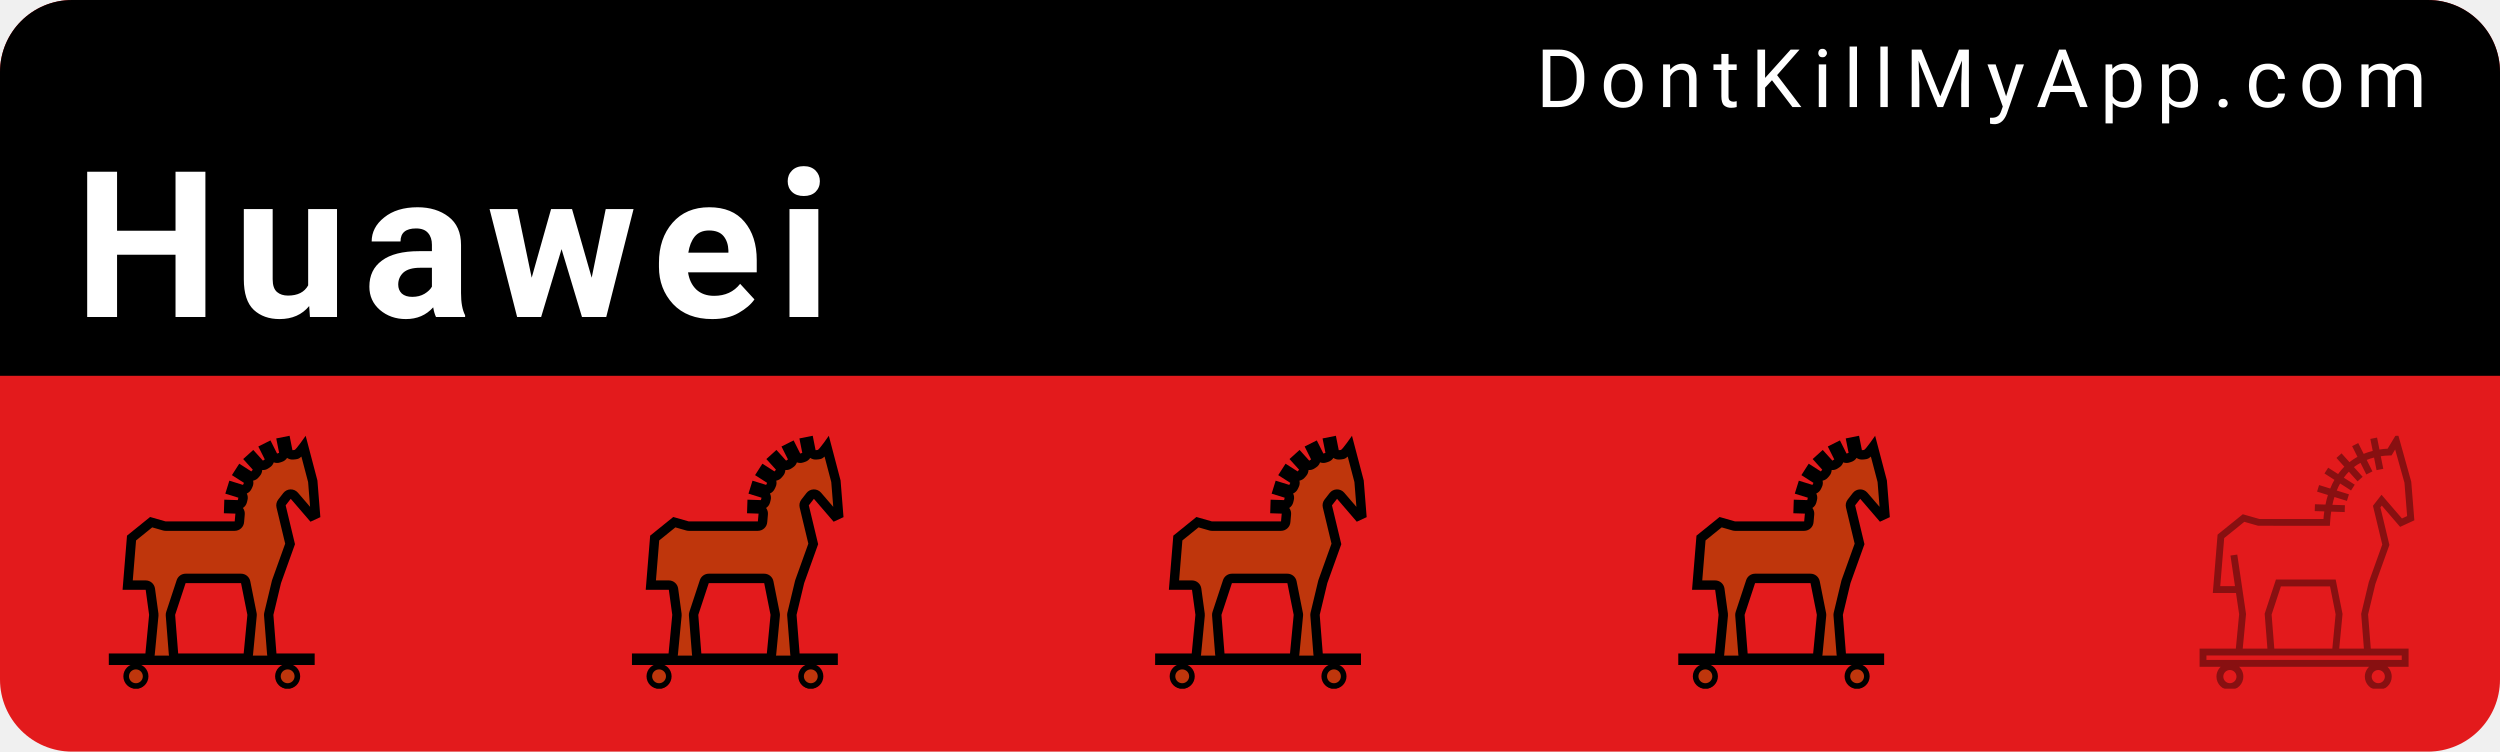
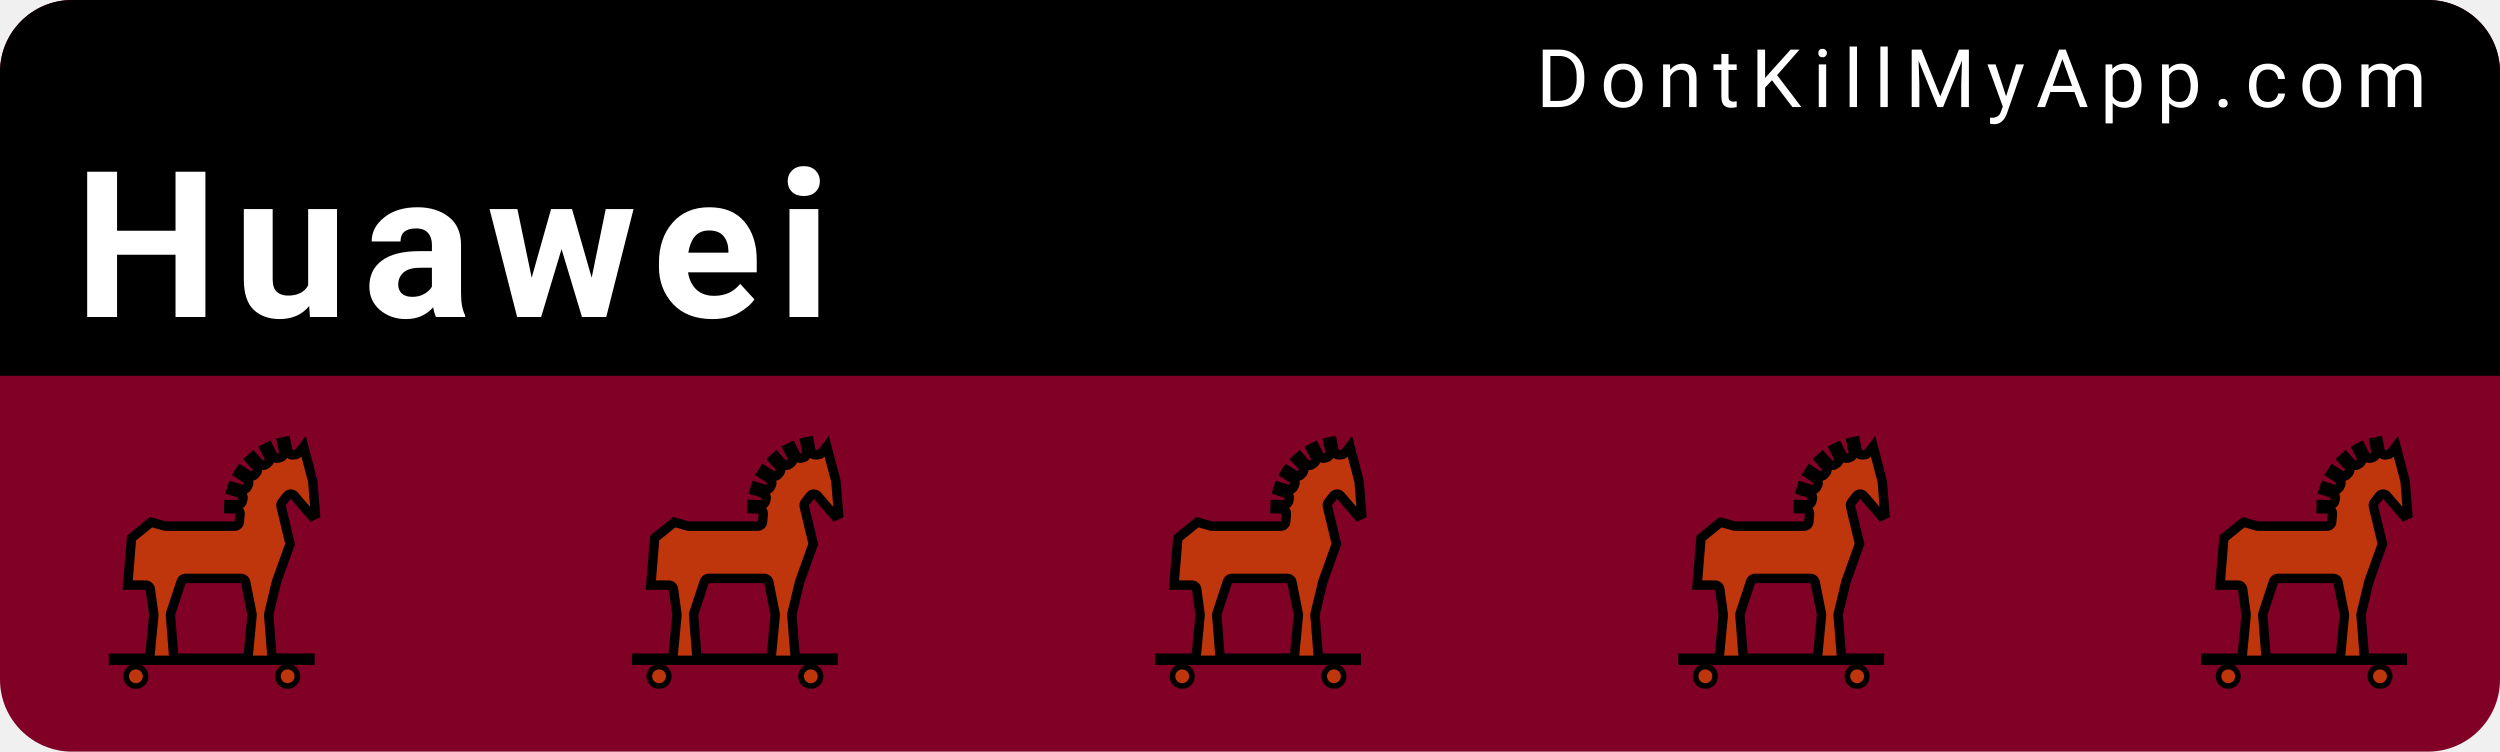
<svg xmlns="http://www.w3.org/2000/svg" width="153mm" height="46mm" viewBox="0 0 153 46" version="1.1" id="svg8">
  <defs id="defs2" />
  <g id="layer1" transform="translate(0,-251)">
-     <rect style="color:#000000;clip-rule:nonzero;display:inline;overflow:visible;visibility:visible;opacity:1;isolation:auto;mix-blend-mode:normal;color-interpolation:sRGB;color-interpolation-filters:linearRGB;solid-color:#000000;solid-opacity:1;fill:#e31a1c;fill-opacity:1;fill-rule:nonzero;stroke:none;stroke-width:0.529;stroke-linecap:round;stroke-linejoin:miter;stroke-miterlimit:4;stroke-dasharray:none;stroke-dashoffset:0;stroke-opacity:1;color-rendering:auto;image-rendering:auto;shape-rendering:auto;text-rendering:auto;enable-background:accumulate" id="bkg" width="153" height="46" x="6.5503158e-15" y="251" rx="4.416" ry="4.416" />
+     <rect style="color:#000000;clip-rule:nonzero;display:inline;overflow:visible;visibility:visible;opacity:1;isolation:auto;mix-blend-mode:normal;color-interpolation:sRGB;color-interpolation-filters:linearRGB;solid-color:#000000;solid-opacity:1;fill:#800026;fill-opacity:1;fill-rule:nonzero;stroke:none;stroke-width:0.529;stroke-linecap:round;stroke-linejoin:miter;stroke-miterlimit:4;stroke-dasharray:none;stroke-dashoffset:0;stroke-opacity:1;color-rendering:auto;image-rendering:auto;shape-rendering:auto;text-rendering:auto;enable-background:accumulate" id="bkg" width="153" height="46" x="6.5503158e-15" y="251" rx="4.416" ry="4.416" />
    <path style="color:#000000;clip-rule:nonzero;display:inline;overflow:visible;visibility:visible;opacity:1;isolation:auto;mix-blend-mode:normal;color-interpolation:sRGB;color-interpolation-filters:linearRGB;solid-color:#000000;solid-opacity:1;fill:#000000;fill-opacity:1;fill-rule:nonzero;stroke:none;stroke-width:2;stroke-linecap:round;stroke-linejoin:miter;stroke-miterlimit:4;stroke-dasharray:none;stroke-dashoffset:0;stroke-opacity:1;color-rendering:auto;image-rendering:auto;shape-rendering:auto;text-rendering:auto;enable-background:accumulate" d="M 16.689,0 C 7.443,0 0,7.443 0,16.689 V 86.93 H 578.268 V 16.689 C 578.268,7.443 570.824,0 561.578,0 Z" id="bkgtop" transform="matrix(0.2645833,0,0,0.2645833,0,251)" />
    <text xml:space="preserve" style="font-style:normal;font-variant:normal;font-weight:300;font-stretch:normal;font-size:9.648px;line-height:0%;font-family:Roboto;-inkscape-font-specification:'Roboto Light';text-align:start;letter-spacing:0.685px;word-spacing:0px;writing-mode:lr-tb;text-anchor:start;fill:#ffffff;fill-opacity:1;stroke:none;stroke-width:0.201px;stroke-linecap:butt;stroke-linejoin:miter;stroke-opacity:1" x="94.007" y="257.55" id="link">
      <tspan id="tspan817" x="94.007" y="257.55" style="font-style:normal;font-variant:normal;font-weight:normal;font-stretch:normal;font-size:4.939px;font-family:Roboto;-inkscape-font-specification:Roboto;fill:#ffffff;stroke-width:0.201px">DontKillMyApp.com</tspan>
    </text>
    <text xml:space="preserve" style="font-style:normal;font-variant:normal;font-weight:bold;font-stretch:normal;font-size:12.7px;line-height:0%;font-family:Roboto;-inkscape-font-specification:'Roboto Bold';text-align:start;letter-spacing:0.902px;word-spacing:0px;writing-mode:lr-tb;text-anchor:start;fill:#ffffff;fill-opacity:1;stroke:none;stroke-width:0.265px;stroke-linecap:butt;stroke-linejoin:miter;stroke-opacity:1" x="4.538" y="270.402" id="vendor">
      <tspan id="tspan821" x="4.538" y="270.402" style="font-style:normal;font-variant:normal;font-weight:bold;font-stretch:normal;font-size:12.5px;font-family:Roboto;-inkscape-font-specification:'Roboto Bold';fill:#ffffff;stroke-width:0.265px">Huawei</tspan>
    </text>
    <g id="poo1" transform="matrix(0.01510025,0,0,0.01510025,5.393161,277.6693)">
      <svg version="1.1" x="0px" y="0px" viewBox="0 0 75.284 90" xml:space="preserve" id="svg14" width="1025" height="1025">
        <defs id="defs18" />
        <g id="g8" transform="translate(-12.358,-5)">
          <circle cx="75.88" cy="91.367" r="3.633" id="circle2" />
          <circle cx="22.104" cy="91.367" r="3.633" id="circle4" />
          <path d="M 70.933,68.74 73.642,57.429 78.616,43.583 75.297,29.754 77.107,27.43 84.123,35.584 87.642,33.96 86.598,20.908 82.413,5 c 0,0 -3.433,5.014 -3.983,5.058 -0.235,0.019 -0.476,0.041 -0.722,0.067 L 76.688,5 l -4.743,0.945 1.024,5.144 c -0.243,0.075 -0.487,0.155 -0.731,0.24 L 69.89,6.65 l -4.323,2.168 2.307,4.599 c -0.223,0.141 -0.444,0.287 -0.665,0.44 l -3.435,-3.814 -3.593,3.237 3.418,3.794 c -0.176,0.2 -0.351,0.402 -0.523,0.613 l -4.3,-2.751 -2.606,4.074 4.293,2.746 c -0.119,0.237 -0.234,0.483 -0.348,0.73 l -4.859,-1.507 -1.434,4.619 4.649,1.442 c -0.076,0.278 -0.144,0.567 -0.214,0.855 l -4.794,-0.156 -0.157,4.834 4.106,0.133 C 57.309,33.6 57.22,34.517 57.165,35.481 H 32.587 L 27.056,33.9 18.837,40.539 17.255,59.821 h 8.228 l 1.219,8.917 -1.315,13.722 H 12.358 v 4.115 H 85.623 V 82.46 H 72.017 Z M 37.046,82.462 35.962,68.74 39.693,57.429 h 19.724 l 2.255,11.311 -1.315,13.722 z" id="path6" />
        </g>
        <g transform="translate(-12.358,-5)" id="g821" style="fill:#bf360c;fill-opacity:1">
          <circle id="circle815" r="3.633" cy="91.367" cx="75.88" style="fill:#bf360c;fill-opacity:1" />
          <circle id="circle817" r="3.633" cy="91.367" cx="22.104" style="fill:#bf360c;fill-opacity:1" />
          <path style="fill:#bf360c;fill-opacity:1" id="path819" d="m 80.895,12.396 c -0.113,0.103 -0.209,0.199 -0.396,0.332 -0.277,0.196 -0.575,0.57 -1.801,0.668 -0.217,0.018 -0.43,0.037 -0.639,0.059 A 3.349,3.349 0 0 1 75.799,12.875 3.349,3.349 0 0 1 73.957,14.289 c -0.218,0.067 -0.424,0.134 -0.617,0.201 a 3.349,3.349 0 0 1 -2.287,-0.029 3.349,3.349 0 0 1 -1.391,1.787 c -0.185,0.117 -0.365,0.237 -0.547,0.363 a 3.349,3.349 0 0 1 -2.172,0.582 3.349,3.349 0 0 1 -0.83,2.094 c -0.165,0.188 -0.312,0.357 -0.441,0.516 a 3.349,3.349 0 0 1 -1.957,1.172 3.349,3.349 0 0 1 -0.26,2.283 c -0.088,0.176 -0.188,0.392 -0.299,0.633 a 3.349,3.349 0 0 1 -1.688,1.656 3.349,3.349 0 0 1 0.232,2.375 c -0.052,0.19 -0.113,0.451 -0.189,0.764 a 3.349,3.349 0 0 1 -1.422,2.008 3.349,3.349 0 0 1 0.648,2.395 c -0.099,0.856 -0.18,1.707 -0.23,2.584 a 3.349,3.349 0 0 1 -3.344,3.158 H 32.588 a 3.349,3.349 0 0 1 -0.92,-0.129 l -3.859,-1.104 -5.75,4.645 -1.168,14.229 h 4.592 a 3.349,3.349 0 0 1 3.318,2.896 l 1.219,8.918 a 3.349,3.349 0 0 1 0.016,0.773 L 28.721,82.781 a 3.349,3.349 0 0 1 -0.078,0.443 h 5.148 a 3.349,3.349 0 0 1 -0.082,-0.498 L 32.625,69.004 a 3.349,3.349 0 0 1 0.158,-1.312 l 3.73,-11.311 a 3.349,3.349 0 0 1 3.18,-2.301 h 19.725 a 3.349,3.349 0 0 1 3.285,2.695 l 2.254,11.311 a 3.349,3.349 0 0 1 0.049,0.975 l -1.314,13.723 a 3.349,3.349 0 0 1 -0.076,0.441 h 5.146 a 3.349,3.349 0 0 1 -0.082,-0.5 L 67.596,69.004 a 3.349,3.349 0 0 1 0.08,-1.043 l 2.709,-11.311 a 3.349,3.349 0 0 1 0.105,-0.354 L 75.125,43.391 72.041,30.535 a 3.349,3.349 0 0 1 0.613,-2.84 l 1.811,-2.324 a 3.349,3.349 0 0 1 5.182,-0.125 l 4.342,5.047 -0.705,-8.82 z" />
        </g>
        <circle style="color:#000000;clip-rule:nonzero;display:inline;overflow:visible;visibility:visible;opacity:1;isolation:auto;mix-blend-mode:normal;color-interpolation:sRGB;color-interpolation-filters:linearRGB;solid-color:#000000;solid-opacity:1;fill:#bf360c;fill-opacity:1;fill-rule:nonzero;stroke:#000000;stroke-width:2;stroke-linecap:round;stroke-linejoin:miter;stroke-miterlimit:4;stroke-dasharray:none;stroke-dashoffset:0;stroke-opacity:1;color-rendering:auto;image-rendering:auto;shape-rendering:auto;text-rendering:auto;enable-background:accumulate" id="path2590" cx="9.644" cy="85.599" r="3.464" />
        <circle r="3.464" cy="85.599" cx="63.644" id="circle2592" style="color:#000000;clip-rule:nonzero;display:inline;overflow:visible;visibility:visible;opacity:1;isolation:auto;mix-blend-mode:normal;color-interpolation:sRGB;color-interpolation-filters:linearRGB;solid-color:#000000;solid-opacity:1;fill:#bf360c;fill-opacity:1;fill-rule:nonzero;stroke:#000000;stroke-width:2;stroke-linecap:round;stroke-linejoin:miter;stroke-miterlimit:4;stroke-dasharray:none;stroke-dashoffset:0;stroke-opacity:1;color-rendering:auto;image-rendering:auto;shape-rendering:auto;text-rendering:auto;enable-background:accumulate" />
      </svg>
    </g>
    <g transform="matrix(0.01510025,0,0,0.01510025,37.41043,277.6693)" id="poo2">
      <svg version="1.1" x="0px" y="0px" viewBox="0 0 75.284 90" xml:space="preserve" id="svg14" width="1025" height="1025">
        <defs id="defs18" />
        <g id="g8" transform="translate(-12.358,-5)">
          <circle cx="75.88" cy="91.367" r="3.633" id="circle2" />
          <circle cx="22.104" cy="91.367" r="3.633" id="circle4" />
          <path d="M 70.933,68.74 73.642,57.429 78.616,43.583 75.297,29.754 77.107,27.43 84.123,35.584 87.642,33.96 86.598,20.908 82.413,5 c 0,0 -3.433,5.014 -3.983,5.058 -0.235,0.019 -0.476,0.041 -0.722,0.067 L 76.688,5 l -4.743,0.945 1.024,5.144 c -0.243,0.075 -0.487,0.155 -0.731,0.24 L 69.89,6.65 l -4.323,2.168 2.307,4.599 c -0.223,0.141 -0.444,0.287 -0.665,0.44 l -3.435,-3.814 -3.593,3.237 3.418,3.794 c -0.176,0.2 -0.351,0.402 -0.523,0.613 l -4.3,-2.751 -2.606,4.074 4.293,2.746 c -0.119,0.237 -0.234,0.483 -0.348,0.73 l -4.859,-1.507 -1.434,4.619 4.649,1.442 c -0.076,0.278 -0.144,0.567 -0.214,0.855 l -4.794,-0.156 -0.157,4.834 4.106,0.133 C 57.309,33.6 57.22,34.517 57.165,35.481 H 32.587 L 27.056,33.9 18.837,40.539 17.255,59.821 h 8.228 l 1.219,8.917 -1.315,13.722 H 12.358 v 4.115 H 85.623 V 82.46 H 72.017 Z M 37.046,82.462 35.962,68.74 39.693,57.429 h 19.724 l 2.255,11.311 -1.315,13.722 z" id="path6" />
        </g>
        <g transform="translate(-12.358,-5)" id="g821" style="fill:#bf360c;fill-opacity:1">
          <circle id="circle815" r="3.633" cy="91.367" cx="75.88" style="fill:#bf360c;fill-opacity:1" />
          <circle id="circle817" r="3.633" cy="91.367" cx="22.104" style="fill:#bf360c;fill-opacity:1" />
          <path style="fill:#bf360c;fill-opacity:1" id="path819" d="m 80.895,12.396 c -0.113,0.103 -0.209,0.199 -0.396,0.332 -0.277,0.196 -0.575,0.57 -1.801,0.668 -0.217,0.018 -0.43,0.037 -0.639,0.059 A 3.349,3.349 0 0 1 75.799,12.875 3.349,3.349 0 0 1 73.957,14.289 c -0.218,0.067 -0.424,0.134 -0.617,0.201 a 3.349,3.349 0 0 1 -2.287,-0.029 3.349,3.349 0 0 1 -1.391,1.787 c -0.185,0.117 -0.365,0.237 -0.547,0.363 a 3.349,3.349 0 0 1 -2.172,0.582 3.349,3.349 0 0 1 -0.83,2.094 c -0.165,0.188 -0.312,0.357 -0.441,0.516 a 3.349,3.349 0 0 1 -1.957,1.172 3.349,3.349 0 0 1 -0.26,2.283 c -0.088,0.176 -0.188,0.392 -0.299,0.633 a 3.349,3.349 0 0 1 -1.688,1.656 3.349,3.349 0 0 1 0.232,2.375 c -0.052,0.19 -0.113,0.451 -0.189,0.764 a 3.349,3.349 0 0 1 -1.422,2.008 3.349,3.349 0 0 1 0.648,2.395 c -0.099,0.856 -0.18,1.707 -0.23,2.584 a 3.349,3.349 0 0 1 -3.344,3.158 H 32.588 a 3.349,3.349 0 0 1 -0.92,-0.129 l -3.859,-1.104 -5.75,4.645 -1.168,14.229 h 4.592 a 3.349,3.349 0 0 1 3.318,2.896 l 1.219,8.918 a 3.349,3.349 0 0 1 0.016,0.773 L 28.721,82.781 a 3.349,3.349 0 0 1 -0.078,0.443 h 5.148 a 3.349,3.349 0 0 1 -0.082,-0.498 L 32.625,69.004 a 3.349,3.349 0 0 1 0.158,-1.312 l 3.73,-11.311 a 3.349,3.349 0 0 1 3.18,-2.301 h 19.725 a 3.349,3.349 0 0 1 3.285,2.695 l 2.254,11.311 a 3.349,3.349 0 0 1 0.049,0.975 l -1.314,13.723 a 3.349,3.349 0 0 1 -0.076,0.441 h 5.146 a 3.349,3.349 0 0 1 -0.082,-0.5 L 67.596,69.004 a 3.349,3.349 0 0 1 0.08,-1.043 l 2.709,-11.311 a 3.349,3.349 0 0 1 0.105,-0.354 L 75.125,43.391 72.041,30.535 a 3.349,3.349 0 0 1 0.613,-2.84 l 1.811,-2.324 a 3.349,3.349 0 0 1 5.182,-0.125 l 4.342,5.047 -0.705,-8.82 z" />
        </g>
        <circle style="color:#000000;clip-rule:nonzero;display:inline;overflow:visible;visibility:visible;opacity:1;isolation:auto;mix-blend-mode:normal;color-interpolation:sRGB;color-interpolation-filters:linearRGB;solid-color:#000000;solid-opacity:1;fill:#bf360c;fill-opacity:1;fill-rule:nonzero;stroke:#000000;stroke-width:2;stroke-linecap:round;stroke-linejoin:miter;stroke-miterlimit:4;stroke-dasharray:none;stroke-dashoffset:0;stroke-opacity:1;color-rendering:auto;image-rendering:auto;shape-rendering:auto;text-rendering:auto;enable-background:accumulate" id="path2590" cx="9.644" cy="85.599" r="3.464" />
        <circle r="3.464" cy="85.599" cx="63.644" id="circle2592" style="color:#000000;clip-rule:nonzero;display:inline;overflow:visible;visibility:visible;opacity:1;isolation:auto;mix-blend-mode:normal;color-interpolation:sRGB;color-interpolation-filters:linearRGB;solid-color:#000000;solid-opacity:1;fill:#bf360c;fill-opacity:1;fill-rule:nonzero;stroke:#000000;stroke-width:2;stroke-linecap:round;stroke-linejoin:miter;stroke-miterlimit:4;stroke-dasharray:none;stroke-dashoffset:0;stroke-opacity:1;color-rendering:auto;image-rendering:auto;shape-rendering:auto;text-rendering:auto;enable-background:accumulate" />
      </svg>
    </g>
    <g id="poo3" transform="matrix(0.01510025,0,0,0.01510025,69.4277,277.6693)">
      <svg version="1.1" x="0px" y="0px" viewBox="0 0 75.284 90" xml:space="preserve" id="svg14" width="1025" height="1025">
        <defs id="defs18" />
        <g id="g8" transform="translate(-12.358,-5)">
          <circle cx="75.88" cy="91.367" r="3.633" id="circle2" />
          <circle cx="22.104" cy="91.367" r="3.633" id="circle4" />
          <path d="M 70.933,68.74 73.642,57.429 78.616,43.583 75.297,29.754 77.107,27.43 84.123,35.584 87.642,33.96 86.598,20.908 82.413,5 c 0,0 -3.433,5.014 -3.983,5.058 -0.235,0.019 -0.476,0.041 -0.722,0.067 L 76.688,5 l -4.743,0.945 1.024,5.144 c -0.243,0.075 -0.487,0.155 -0.731,0.24 L 69.89,6.65 l -4.323,2.168 2.307,4.599 c -0.223,0.141 -0.444,0.287 -0.665,0.44 l -3.435,-3.814 -3.593,3.237 3.418,3.794 c -0.176,0.2 -0.351,0.402 -0.523,0.613 l -4.3,-2.751 -2.606,4.074 4.293,2.746 c -0.119,0.237 -0.234,0.483 -0.348,0.73 l -4.859,-1.507 -1.434,4.619 4.649,1.442 c -0.076,0.278 -0.144,0.567 -0.214,0.855 l -4.794,-0.156 -0.157,4.834 4.106,0.133 C 57.309,33.6 57.22,34.517 57.165,35.481 H 32.587 L 27.056,33.9 18.837,40.539 17.255,59.821 h 8.228 l 1.219,8.917 -1.315,13.722 H 12.358 v 4.115 H 85.623 V 82.46 H 72.017 Z M 37.046,82.462 35.962,68.74 39.693,57.429 h 19.724 l 2.255,11.311 -1.315,13.722 z" id="path6" />
        </g>
        <g transform="translate(-12.358,-5)" id="g821" style="fill:#bf360c;fill-opacity:1">
          <circle id="circle815" r="3.633" cy="91.367" cx="75.88" style="fill:#bf360c;fill-opacity:1" />
          <circle id="circle817" r="3.633" cy="91.367" cx="22.104" style="fill:#bf360c;fill-opacity:1" />
          <path style="fill:#bf360c;fill-opacity:1" id="path819" d="m 80.895,12.396 c -0.113,0.103 -0.209,0.199 -0.396,0.332 -0.277,0.196 -0.575,0.57 -1.801,0.668 -0.217,0.018 -0.43,0.037 -0.639,0.059 A 3.349,3.349 0 0 1 75.799,12.875 3.349,3.349 0 0 1 73.957,14.289 c -0.218,0.067 -0.424,0.134 -0.617,0.201 a 3.349,3.349 0 0 1 -2.287,-0.029 3.349,3.349 0 0 1 -1.391,1.787 c -0.185,0.117 -0.365,0.237 -0.547,0.363 a 3.349,3.349 0 0 1 -2.172,0.582 3.349,3.349 0 0 1 -0.83,2.094 c -0.165,0.188 -0.312,0.357 -0.441,0.516 a 3.349,3.349 0 0 1 -1.957,1.172 3.349,3.349 0 0 1 -0.26,2.283 c -0.088,0.176 -0.188,0.392 -0.299,0.633 a 3.349,3.349 0 0 1 -1.688,1.656 3.349,3.349 0 0 1 0.232,2.375 c -0.052,0.19 -0.113,0.451 -0.189,0.764 a 3.349,3.349 0 0 1 -1.422,2.008 3.349,3.349 0 0 1 0.648,2.395 c -0.099,0.856 -0.18,1.707 -0.23,2.584 a 3.349,3.349 0 0 1 -3.344,3.158 H 32.588 a 3.349,3.349 0 0 1 -0.92,-0.129 l -3.859,-1.104 -5.75,4.645 -1.168,14.229 h 4.592 a 3.349,3.349 0 0 1 3.318,2.896 l 1.219,8.918 a 3.349,3.349 0 0 1 0.016,0.773 L 28.721,82.781 a 3.349,3.349 0 0 1 -0.078,0.443 h 5.148 a 3.349,3.349 0 0 1 -0.082,-0.498 L 32.625,69.004 a 3.349,3.349 0 0 1 0.158,-1.312 l 3.73,-11.311 a 3.349,3.349 0 0 1 3.18,-2.301 h 19.725 a 3.349,3.349 0 0 1 3.285,2.695 l 2.254,11.311 a 3.349,3.349 0 0 1 0.049,0.975 l -1.314,13.723 a 3.349,3.349 0 0 1 -0.076,0.441 h 5.146 a 3.349,3.349 0 0 1 -0.082,-0.5 L 67.596,69.004 a 3.349,3.349 0 0 1 0.08,-1.043 l 2.709,-11.311 a 3.349,3.349 0 0 1 0.105,-0.354 L 75.125,43.391 72.041,30.535 a 3.349,3.349 0 0 1 0.613,-2.84 l 1.811,-2.324 a 3.349,3.349 0 0 1 5.182,-0.125 l 4.342,5.047 -0.705,-8.82 z" />
        </g>
        <circle style="color:#000000;clip-rule:nonzero;display:inline;overflow:visible;visibility:visible;opacity:1;isolation:auto;mix-blend-mode:normal;color-interpolation:sRGB;color-interpolation-filters:linearRGB;solid-color:#000000;solid-opacity:1;fill:#bf360c;fill-opacity:1;fill-rule:nonzero;stroke:#000000;stroke-width:2;stroke-linecap:round;stroke-linejoin:miter;stroke-miterlimit:4;stroke-dasharray:none;stroke-dashoffset:0;stroke-opacity:1;color-rendering:auto;image-rendering:auto;shape-rendering:auto;text-rendering:auto;enable-background:accumulate" id="path2590" cx="9.644" cy="85.599" r="3.464" />
        <circle r="3.464" cy="85.599" cx="63.644" id="circle2592" style="color:#000000;clip-rule:nonzero;display:inline;overflow:visible;visibility:visible;opacity:1;isolation:auto;mix-blend-mode:normal;color-interpolation:sRGB;color-interpolation-filters:linearRGB;solid-color:#000000;solid-opacity:1;fill:#bf360c;fill-opacity:1;fill-rule:nonzero;stroke:#000000;stroke-width:2;stroke-linecap:round;stroke-linejoin:miter;stroke-miterlimit:4;stroke-dasharray:none;stroke-dashoffset:0;stroke-opacity:1;color-rendering:auto;image-rendering:auto;shape-rendering:auto;text-rendering:auto;enable-background:accumulate" />
      </svg>
    </g>
    <g transform="matrix(0.01510025,0,0,0.01510025,101.445,277.6693)" id="poo4">
      <svg version="1.1" x="0px" y="0px" viewBox="0 0 75.284 90" xml:space="preserve" id="svg14" width="1025" height="1025">
        <defs id="defs18" />
        <g id="g8" transform="translate(-12.358,-5)">
          <circle cx="75.88" cy="91.367" r="3.633" id="circle2" />
          <circle cx="22.104" cy="91.367" r="3.633" id="circle4" />
          <path d="M 70.933,68.74 73.642,57.429 78.616,43.583 75.297,29.754 77.107,27.43 84.123,35.584 87.642,33.96 86.598,20.908 82.413,5 c 0,0 -3.433,5.014 -3.983,5.058 -0.235,0.019 -0.476,0.041 -0.722,0.067 L 76.688,5 l -4.743,0.945 1.024,5.144 c -0.243,0.075 -0.487,0.155 -0.731,0.24 L 69.89,6.65 l -4.323,2.168 2.307,4.599 c -0.223,0.141 -0.444,0.287 -0.665,0.44 l -3.435,-3.814 -3.593,3.237 3.418,3.794 c -0.176,0.2 -0.351,0.402 -0.523,0.613 l -4.3,-2.751 -2.606,4.074 4.293,2.746 c -0.119,0.237 -0.234,0.483 -0.348,0.73 l -4.859,-1.507 -1.434,4.619 4.649,1.442 c -0.076,0.278 -0.144,0.567 -0.214,0.855 l -4.794,-0.156 -0.157,4.834 4.106,0.133 C 57.309,33.6 57.22,34.517 57.165,35.481 H 32.587 L 27.056,33.9 18.837,40.539 17.255,59.821 h 8.228 l 1.219,8.917 -1.315,13.722 H 12.358 v 4.115 H 85.623 V 82.46 H 72.017 Z M 37.046,82.462 35.962,68.74 39.693,57.429 h 19.724 l 2.255,11.311 -1.315,13.722 z" id="path6" />
        </g>
        <g transform="translate(-12.358,-5)" id="g821" style="fill:#bf360c;fill-opacity:1">
          <circle id="circle815" r="3.633" cy="91.367" cx="75.88" style="fill:#bf360c;fill-opacity:1" />
          <circle id="circle817" r="3.633" cy="91.367" cx="22.104" style="fill:#bf360c;fill-opacity:1" />
          <path style="fill:#bf360c;fill-opacity:1" id="path819" d="m 80.895,12.396 c -0.113,0.103 -0.209,0.199 -0.396,0.332 -0.277,0.196 -0.575,0.57 -1.801,0.668 -0.217,0.018 -0.43,0.037 -0.639,0.059 A 3.349,3.349 0 0 1 75.799,12.875 3.349,3.349 0 0 1 73.957,14.289 c -0.218,0.067 -0.424,0.134 -0.617,0.201 a 3.349,3.349 0 0 1 -2.287,-0.029 3.349,3.349 0 0 1 -1.391,1.787 c -0.185,0.117 -0.365,0.237 -0.547,0.363 a 3.349,3.349 0 0 1 -2.172,0.582 3.349,3.349 0 0 1 -0.83,2.094 c -0.165,0.188 -0.312,0.357 -0.441,0.516 a 3.349,3.349 0 0 1 -1.957,1.172 3.349,3.349 0 0 1 -0.26,2.283 c -0.088,0.176 -0.188,0.392 -0.299,0.633 a 3.349,3.349 0 0 1 -1.688,1.656 3.349,3.349 0 0 1 0.232,2.375 c -0.052,0.19 -0.113,0.451 -0.189,0.764 a 3.349,3.349 0 0 1 -1.422,2.008 3.349,3.349 0 0 1 0.648,2.395 c -0.099,0.856 -0.18,1.707 -0.23,2.584 a 3.349,3.349 0 0 1 -3.344,3.158 H 32.588 a 3.349,3.349 0 0 1 -0.92,-0.129 l -3.859,-1.104 -5.75,4.645 -1.168,14.229 h 4.592 a 3.349,3.349 0 0 1 3.318,2.896 l 1.219,8.918 a 3.349,3.349 0 0 1 0.016,0.773 L 28.721,82.781 a 3.349,3.349 0 0 1 -0.078,0.443 h 5.148 a 3.349,3.349 0 0 1 -0.082,-0.498 L 32.625,69.004 a 3.349,3.349 0 0 1 0.158,-1.312 l 3.73,-11.311 a 3.349,3.349 0 0 1 3.18,-2.301 h 19.725 a 3.349,3.349 0 0 1 3.285,2.695 l 2.254,11.311 a 3.349,3.349 0 0 1 0.049,0.975 l -1.314,13.723 a 3.349,3.349 0 0 1 -0.076,0.441 h 5.146 a 3.349,3.349 0 0 1 -0.082,-0.5 L 67.596,69.004 a 3.349,3.349 0 0 1 0.08,-1.043 l 2.709,-11.311 a 3.349,3.349 0 0 1 0.105,-0.354 L 75.125,43.391 72.041,30.535 a 3.349,3.349 0 0 1 0.613,-2.84 l 1.811,-2.324 a 3.349,3.349 0 0 1 5.182,-0.125 l 4.342,5.047 -0.705,-8.82 z" />
        </g>
        <circle style="color:#000000;clip-rule:nonzero;display:inline;overflow:visible;visibility:visible;opacity:1;isolation:auto;mix-blend-mode:normal;color-interpolation:sRGB;color-interpolation-filters:linearRGB;solid-color:#000000;solid-opacity:1;fill:#bf360c;fill-opacity:1;fill-rule:nonzero;stroke:#000000;stroke-width:2;stroke-linecap:round;stroke-linejoin:miter;stroke-miterlimit:4;stroke-dasharray:none;stroke-dashoffset:0;stroke-opacity:1;color-rendering:auto;image-rendering:auto;shape-rendering:auto;text-rendering:auto;enable-background:accumulate" id="path2590" cx="9.644" cy="85.599" r="3.464" />
        <circle r="3.464" cy="85.599" cx="63.644" id="circle2592" style="color:#000000;clip-rule:nonzero;display:inline;overflow:visible;visibility:visible;opacity:1;isolation:auto;mix-blend-mode:normal;color-interpolation:sRGB;color-interpolation-filters:linearRGB;solid-color:#000000;solid-opacity:1;fill:#bf360c;fill-opacity:1;fill-rule:nonzero;stroke:#000000;stroke-width:2;stroke-linecap:round;stroke-linejoin:miter;stroke-miterlimit:4;stroke-dasharray:none;stroke-dashoffset:0;stroke-opacity:1;color-rendering:auto;image-rendering:auto;shape-rendering:auto;text-rendering:auto;enable-background:accumulate" />
      </svg>
    </g>
    <g transform="matrix(0.01510025,0,0,0.01510025,133.445,277.6693)" id="poo5">
-       <svg version="1.1" x="0px" y="0px" viewBox="0 0 77.221 92.142" xml:space="preserve" id="svg8" width="1025" height="1025">
-         <defs id="defs12" />
-         <path d="m 6.144,87.741 c 0,2.427 1.975,4.401 4.403,4.401 2.426,0 4.4,-1.975 4.4,-4.401 0,-1.833 -1.127,-3.405 -2.723,-4.066 h 50.704 c -1.597,0.661 -2.724,2.233 -2.724,4.066 0,2.427 1.975,4.401 4.402,4.401 2.427,0 4.401,-1.975 4.401,-4.401 0,-1.833 -1.127,-3.405 -2.724,-4.066 h 8.868 V 78.038 H 61.417 L 60.391,65.052 63.063,53.876 68.139,39.747 64.834,25.978 65.869,24.649 72.694,32.58 77.221,30.492 76.13,16.85 71.43,0 68.303,5.185 c -1.057,0.039 -2.307,0.148 -3.67,0.386 L 63.77,1.246 62.299,1.539 63.162,5.875 c -1.321,0.31 -2.713,0.751 -4.118,1.366 l -1.962,-3.912 -1.341,0.673 1.95,3.887 c -1.234,0.644 -2.459,1.436 -3.636,2.406 l -2.868,-3.184 -1.114,1.004 2.859,3.174 c -1.001,0.956 -1.949,2.066 -2.825,3.336 l -3.601,-2.304 -0.809,1.264 3.598,2.302 c -0.706,1.182 -1.348,2.492 -1.91,3.944 l -4.012,-1.245 -0.444,1.433 3.952,1.226 c -0.44,1.333 -0.815,2.775 -1.114,4.335 l -3.752,-0.122 -0.049,1.499 3.54,0.115 c -0.182,1.184 -0.325,2.425 -0.418,3.739 H 21.19 L 15.357,29.144 6.542,36.264 4.859,56.78 h 8.34 l 1.214,8.233 -1.248,13.026 H 0 v 5.637 h 8.868 c -1.597,0.661 -2.724,2.233 -2.724,4.065 z m 7.303,0 c 0,1.6 -1.301,2.901 -2.9,2.901 -1.601,0 -2.903,-1.302 -2.903,-2.901 0,-1.6 1.302,-2.902 2.903,-2.902 1.599,0.001 2.9,1.302 2.9,2.902 z m 54.061,0 c 0,1.6 -1.302,2.901 -2.901,2.901 -1.601,0 -2.902,-1.302 -2.902,-2.901 0,-1.6 1.302,-2.902 2.902,-2.902 1.599,0.001 2.901,1.302 2.901,2.902 z m -54.7,-43.896 -1.484,0.219 1.654,11.216 H 6.487 l 1.498,-18.253 7.709,-6.227 5.186,1.482 25.619,0.029 0.041,-0.707 c 0.092,-1.596 0.259,-3.081 0.478,-4.483 l 4.872,0.158 0.049,-1.499 -4.661,-0.151 c 0.278,-1.415 0.618,-2.73 1.015,-3.946 l 4.556,1.413 0.444,-1.433 -4.498,-1.395 c 0.51,-1.32 1.09,-2.514 1.727,-3.596 l 4.01,2.565 0.809,-1.264 -4.018,-2.571 c 0.795,-1.159 1.662,-2.163 2.574,-3.043 l 3.196,3.548 1.114,-1.004 -3.193,-3.544 c 1.068,-0.877 2.185,-1.598 3.321,-2.188 l 2.133,4.254 1.341,-0.673 -2.118,-4.224 C 60.95,7.989 62.216,7.597 63.449,7.315 l 0.92,4.621 1.471,-0.293 -0.919,-4.619 C 66.28,6.799 67.577,6.697 68.749,6.673 l 0.413,-0.009 1.759,-2.916 3.72,13.293 1.001,12.526 -2.548,1.176 -7.282,-8.462 -2.604,3.344 3.369,14.035 -4.948,13.787 -2.75,11.486 1.035,13.104 H 49.828 L 51.082,64.954 48.673,52.872 H 27.686 l -3.968,12.029 1.038,13.136 H 14.672 L 15.924,64.973 Z M 26.261,78.039 25.238,65.085 28.772,54.374 h 18.671 l 2.125,10.659 -1.247,13.006 z M 1.5,79.539 h 72.152 v 2.637 H 1.5 Z" id="path2" style="stroke:#000000;stroke-opacity:1;opacity:0.4" />
+       <svg version="1.1" x="0px" y="0px" viewBox="0 0 75.284 90" xml:space="preserve" id="svg14" width="1025" height="1025">
+         <defs id="defs18" />
+         <g id="g8" transform="translate(-12.358,-5)">
+           <circle cx="75.88" cy="91.367" r="3.633" id="circle2" />
+           <circle cx="22.104" cy="91.367" r="3.633" id="circle4" />
+           <path d="M 70.933,68.74 73.642,57.429 78.616,43.583 75.297,29.754 77.107,27.43 84.123,35.584 87.642,33.96 86.598,20.908 82.413,5 c 0,0 -3.433,5.014 -3.983,5.058 -0.235,0.019 -0.476,0.041 -0.722,0.067 L 76.688,5 l -4.743,0.945 1.024,5.144 c -0.243,0.075 -0.487,0.155 -0.731,0.24 L 69.89,6.65 l -4.323,2.168 2.307,4.599 c -0.223,0.141 -0.444,0.287 -0.665,0.44 l -3.435,-3.814 -3.593,3.237 3.418,3.794 c -0.176,0.2 -0.351,0.402 -0.523,0.613 l -4.3,-2.751 -2.606,4.074 4.293,2.746 c -0.119,0.237 -0.234,0.483 -0.348,0.73 l -4.859,-1.507 -1.434,4.619 4.649,1.442 c -0.076,0.278 -0.144,0.567 -0.214,0.855 l -4.794,-0.156 -0.157,4.834 4.106,0.133 C 57.309,33.6 57.22,34.517 57.165,35.481 H 32.587 L 27.056,33.9 18.837,40.539 17.255,59.821 h 8.228 l 1.219,8.917 -1.315,13.722 H 12.358 v 4.115 H 85.623 V 82.46 H 72.017 Z M 37.046,82.462 35.962,68.74 39.693,57.429 h 19.724 l 2.255,11.311 -1.315,13.722 z" id="path6" />
+         </g>
+         <g transform="translate(-12.358,-5)" id="g821" style="fill:#bf360c;fill-opacity:1">
+           <circle id="circle815" r="3.633" cy="91.367" cx="75.88" style="fill:#bf360c;fill-opacity:1" />
+           <circle id="circle817" r="3.633" cy="91.367" cx="22.104" style="fill:#bf360c;fill-opacity:1" />
+           <path style="fill:#bf360c;fill-opacity:1" id="path819" d="m 80.895,12.396 c -0.113,0.103 -0.209,0.199 -0.396,0.332 -0.277,0.196 -0.575,0.57 -1.801,0.668 -0.217,0.018 -0.43,0.037 -0.639,0.059 A 3.349,3.349 0 0 1 75.799,12.875 3.349,3.349 0 0 1 73.957,14.289 c -0.218,0.067 -0.424,0.134 -0.617,0.201 a 3.349,3.349 0 0 1 -2.287,-0.029 3.349,3.349 0 0 1 -1.391,1.787 c -0.185,0.117 -0.365,0.237 -0.547,0.363 a 3.349,3.349 0 0 1 -2.172,0.582 3.349,3.349 0 0 1 -0.83,2.094 c -0.165,0.188 -0.312,0.357 -0.441,0.516 a 3.349,3.349 0 0 1 -1.957,1.172 3.349,3.349 0 0 1 -0.26,2.283 c -0.088,0.176 -0.188,0.392 -0.299,0.633 a 3.349,3.349 0 0 1 -1.688,1.656 3.349,3.349 0 0 1 0.232,2.375 c -0.052,0.19 -0.113,0.451 -0.189,0.764 a 3.349,3.349 0 0 1 -1.422,2.008 3.349,3.349 0 0 1 0.648,2.395 c -0.099,0.856 -0.18,1.707 -0.23,2.584 a 3.349,3.349 0 0 1 -3.344,3.158 H 32.588 a 3.349,3.349 0 0 1 -0.92,-0.129 l -3.859,-1.104 -5.75,4.645 -1.168,14.229 h 4.592 a 3.349,3.349 0 0 1 3.318,2.896 l 1.219,8.918 a 3.349,3.349 0 0 1 0.016,0.773 L 28.721,82.781 a 3.349,3.349 0 0 1 -0.078,0.443 h 5.148 a 3.349,3.349 0 0 1 -0.082,-0.498 L 32.625,69.004 a 3.349,3.349 0 0 1 0.158,-1.312 l 3.73,-11.311 a 3.349,3.349 0 0 1 3.18,-2.301 h 19.725 a 3.349,3.349 0 0 1 3.285,2.695 l 2.254,11.311 a 3.349,3.349 0 0 1 0.049,0.975 l -1.314,13.723 a 3.349,3.349 0 0 1 -0.076,0.441 h 5.146 a 3.349,3.349 0 0 1 -0.082,-0.5 L 67.596,69.004 a 3.349,3.349 0 0 1 0.08,-1.043 l 2.709,-11.311 a 3.349,3.349 0 0 1 0.105,-0.354 L 75.125,43.391 72.041,30.535 a 3.349,3.349 0 0 1 0.613,-2.84 l 1.811,-2.324 a 3.349,3.349 0 0 1 5.182,-0.125 l 4.342,5.047 -0.705,-8.82 z" />
+         </g>
+         <circle style="color:#000000;clip-rule:nonzero;display:inline;overflow:visible;visibility:visible;opacity:1;isolation:auto;mix-blend-mode:normal;color-interpolation:sRGB;color-interpolation-filters:linearRGB;solid-color:#000000;solid-opacity:1;fill:#bf360c;fill-opacity:1;fill-rule:nonzero;stroke:#000000;stroke-width:2;stroke-linecap:round;stroke-linejoin:miter;stroke-miterlimit:4;stroke-dasharray:none;stroke-dashoffset:0;stroke-opacity:1;color-rendering:auto;image-rendering:auto;shape-rendering:auto;text-rendering:auto;enable-background:accumulate" id="path2590" cx="9.644" cy="85.599" r="3.464" />
+         <circle r="3.464" cy="85.599" cx="63.644" id="circle2592" style="color:#000000;clip-rule:nonzero;display:inline;overflow:visible;visibility:visible;opacity:1;isolation:auto;mix-blend-mode:normal;color-interpolation:sRGB;color-interpolation-filters:linearRGB;solid-color:#000000;solid-opacity:1;fill:#bf360c;fill-opacity:1;fill-rule:nonzero;stroke:#000000;stroke-width:2;stroke-linecap:round;stroke-linejoin:miter;stroke-miterlimit:4;stroke-dasharray:none;stroke-dashoffset:0;stroke-opacity:1;color-rendering:auto;image-rendering:auto;shape-rendering:auto;text-rendering:auto;enable-background:accumulate" />
      </svg>
    </g>
  </g>
</svg>
